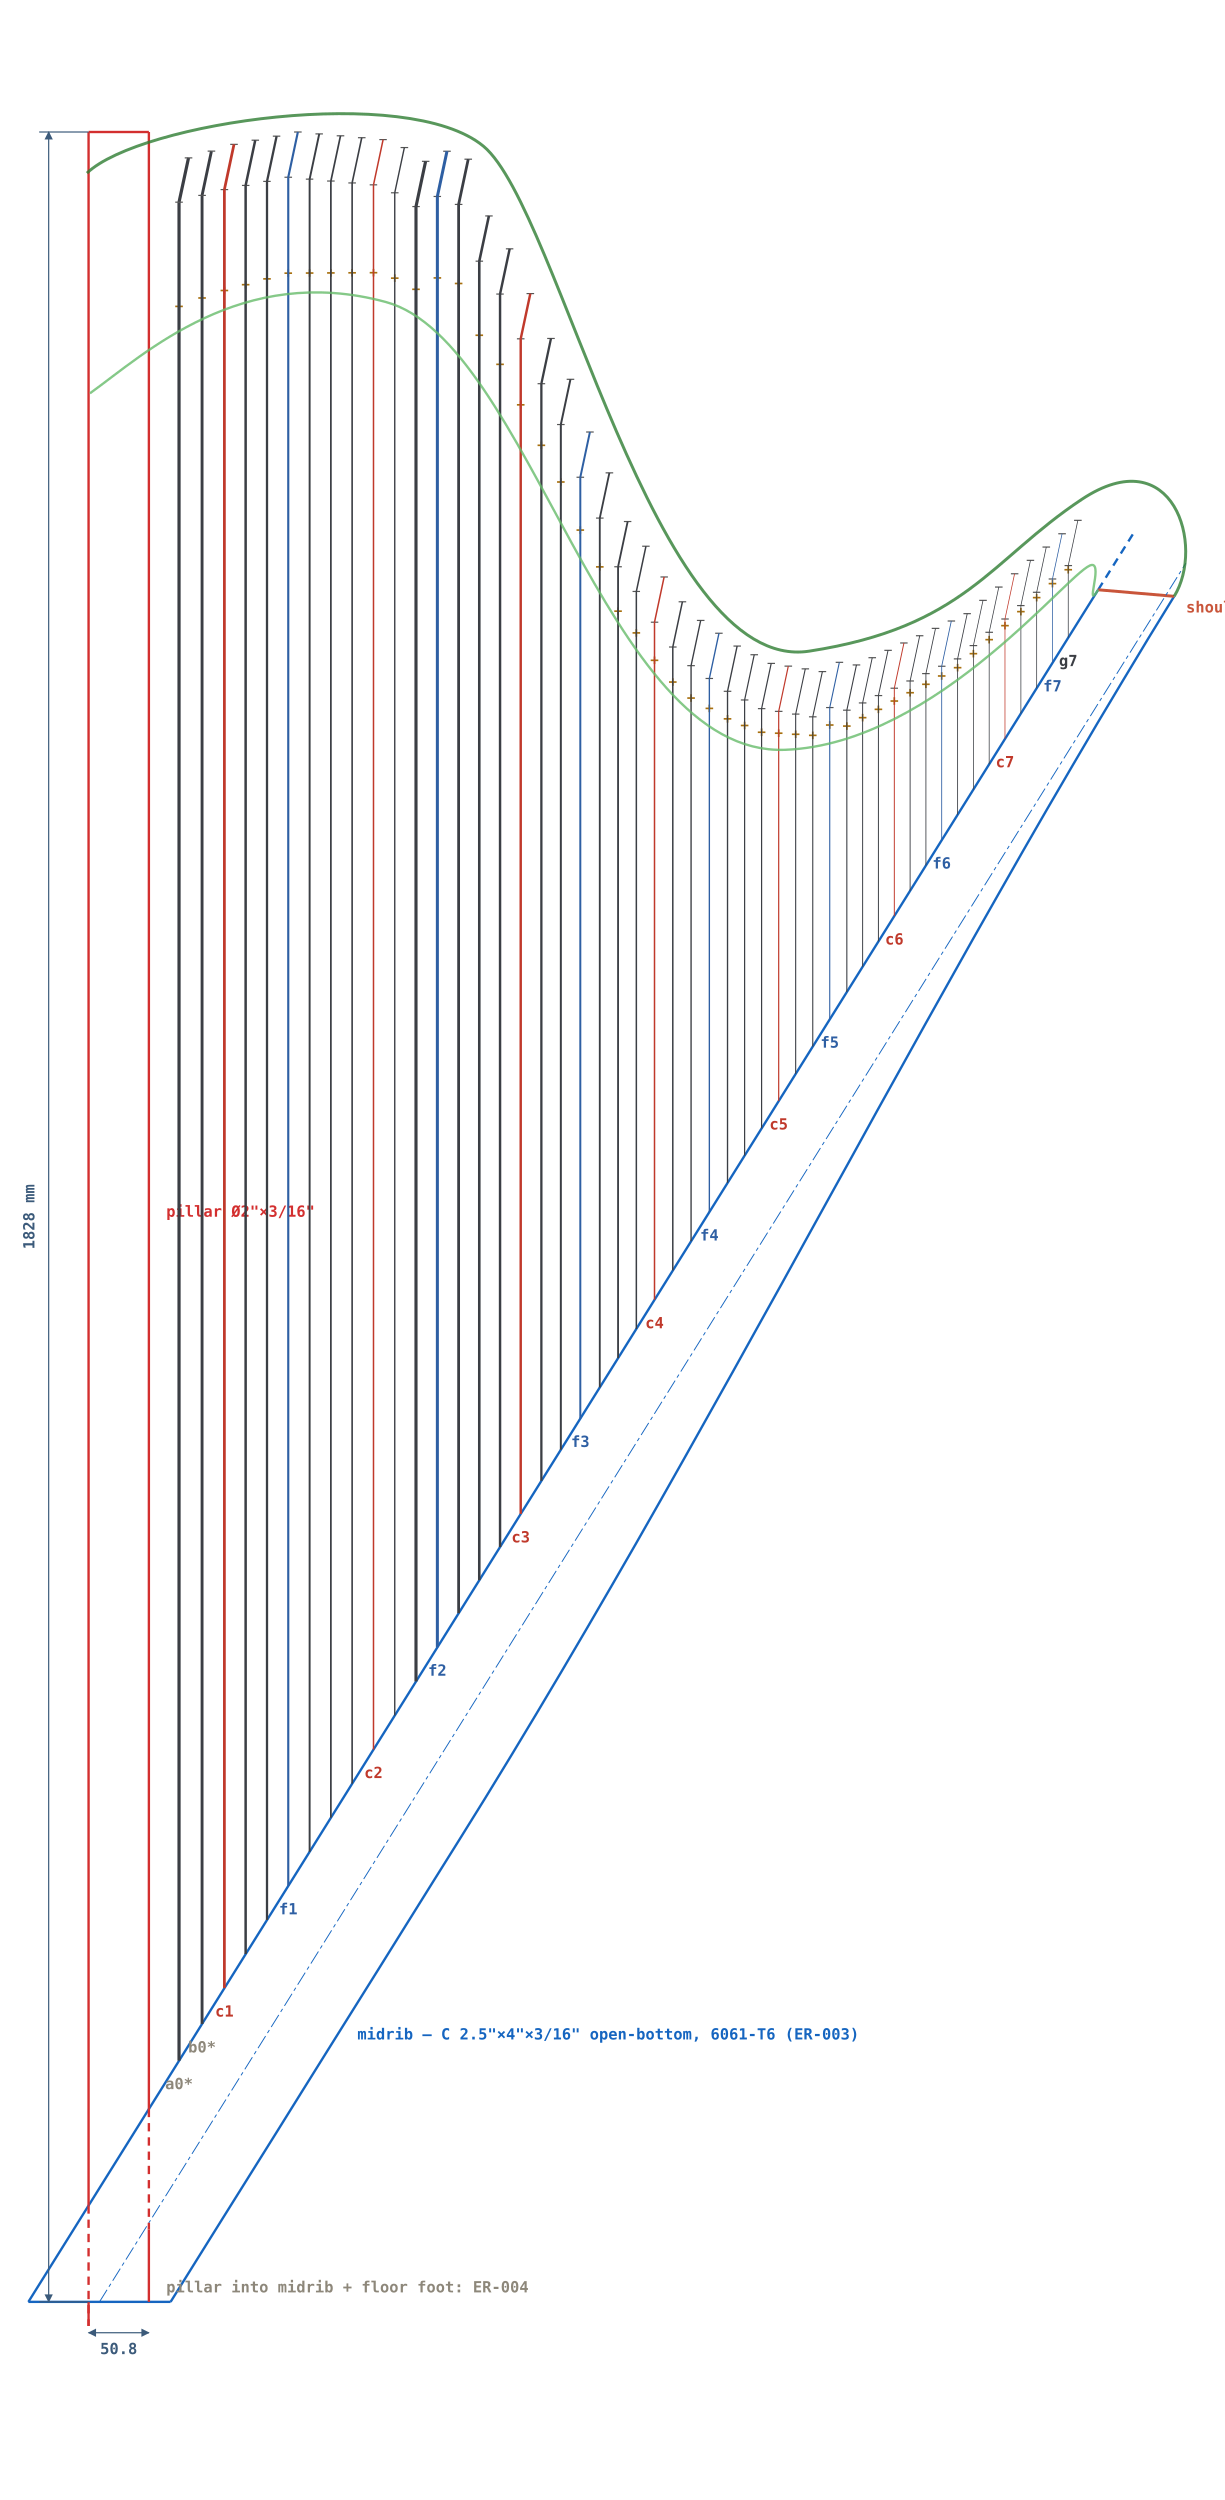
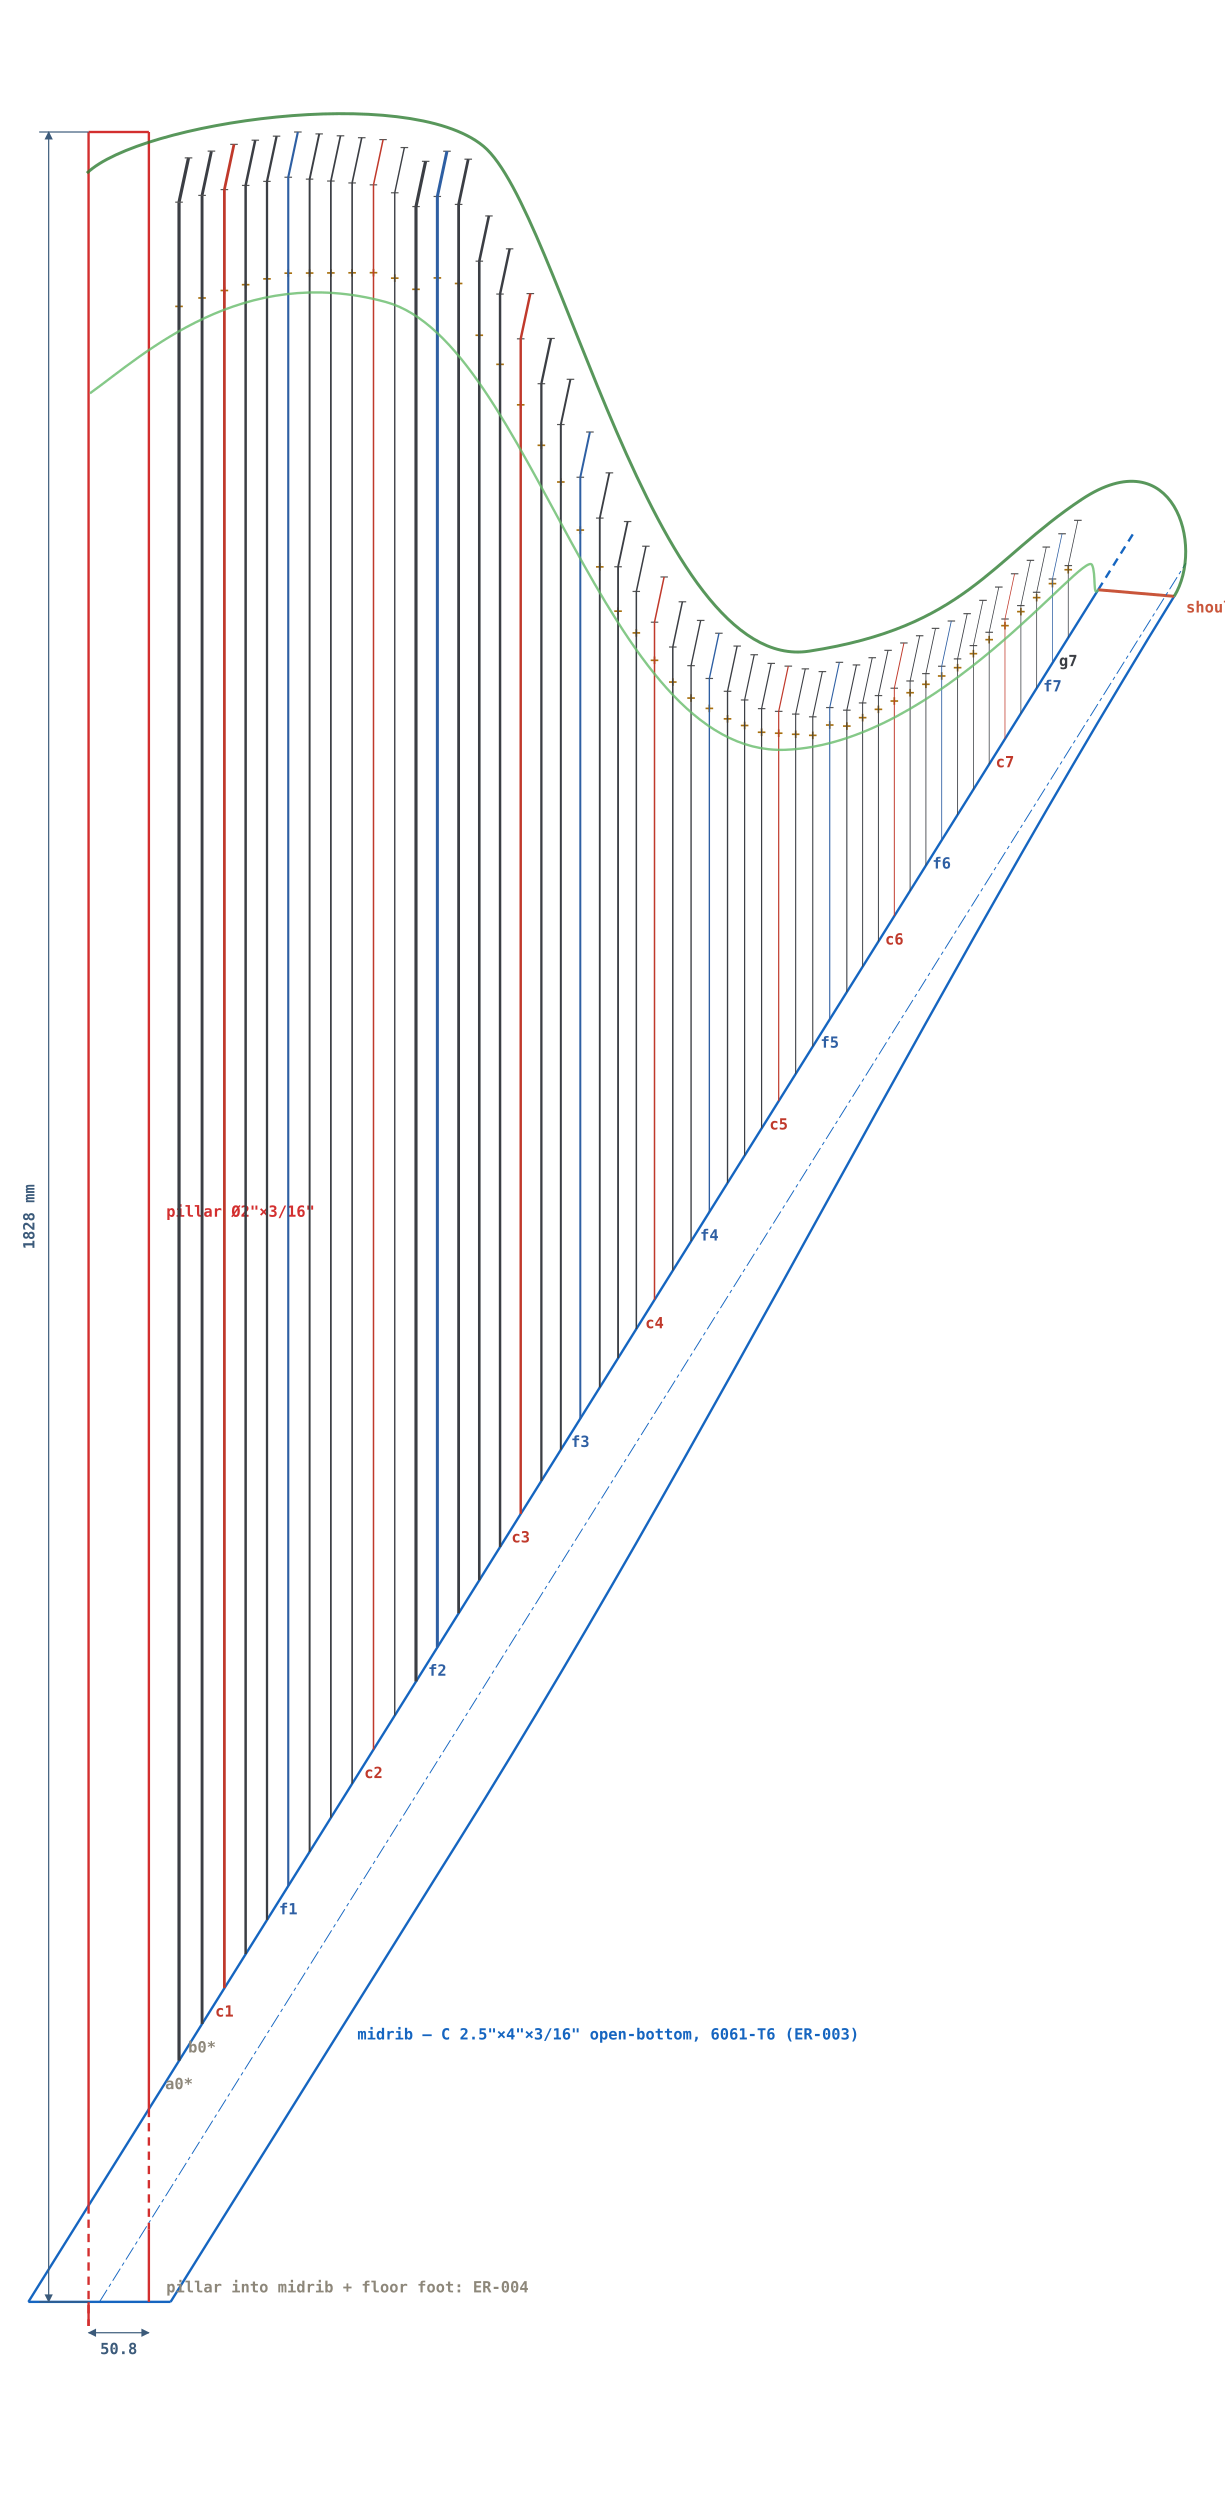
<svg xmlns="http://www.w3.org/2000/svg" width="942mm" height="1924mm" viewBox="65 0 1031 1924">
  <style>.nl{font-size:13px;font-weight:700;font-family:ui-monospace,Menlo,Consolas,monospace}</style>
  <defs>
    <marker id="arr" viewBox="0 0 10 10" refX="9" refY="5" markerWidth="7" markerHeight="7" orient="auto-start-reverse">
      <path d="M0 0 L10 5 L0 10 z" fill="#3b5a7a" />
    </marker>
  </defs>
  <line x1="88.9" y1="1848.0" x2="990.0" y2="405.9" stroke="#1565c0" stroke-width="2" />
  <line x1="990.0" y1="405.9" x2="1020.7" y2="356.7" stroke="#1565c0" stroke-width="2" stroke-dasharray="7 5" />
  <path d="M 208.7 1848.0 L 230.7 1812.7 L 252.8 1777.3 L 274.9 1742.0 L 297.0 1706.7 L 319.0 1671.4 L 341.1 1636.0 L 363.2 1600.7 L 385.3 1565.4 L 407.3 1530.1 L 429.4 1494.7 L 451.5 1459.4 L 473.5 1424.0 L 495.2 1388.5 L 516.7 1352.8 L 538.0 1317.0 L 559.1 1281.1 L 580.1 1245.0 L 600.9 1208.9 L 621.5 1172.7 L 642.0 1136.4 L 662.4 1100.0 L 682.8 1063.6 L 703.0 1027.2 L 723.3 990.7 L 743.4 954.2 L 763.6 917.6 L 783.8 881.1 L 803.9 844.6 L 824.2 808.1 L 844.4 771.7 L 864.8 735.3 L 885.2 698.9 L 905.8 662.6 L 926.4 626.4 L 947.2 590.3 L 968.2 554.3 L 989.3 518.4 L 1010.7 482.6 L 1032.2 446.9 L 1054.0 411.4" fill="none" stroke="#1565c0" stroke-width="2" />
  <line x1="990.0" y1="405.9" x2="1054.0" y2="411.4" stroke="#c9553a" stroke-width="2.5" />
  <text x="1064" y="425" class="nl" fill="#c9553a">shoulder weld</text>
  <text x="1102" y="437" class="nl" fill="#1565c0">shoulder lap: ER-005</text>
  <line x1="88.9" y1="1848.0" x2="208.7" y2="1848.0" stroke="#1565c0" stroke-width="2" />
  <line x1="148.8" y1="1848.0" x2="1063.8" y2="383.6" stroke="#1565c0" stroke-width="0.8" stroke-dasharray="12 3 3 3" />
  <text x="366" y="1627" class="nl" fill="#1565c0">midrib — C 2.5"×4"×3/16" open-bottom, 6061-T6 (ER-003)</text>
  <line x1="139.6" y1="20.3" x2="139.6" y2="1766.7" stroke="#d32f2f" stroke-width="2" />
  <line x1="139.6" y1="1766.7" x2="139.6" y2="1868.3" stroke="#d32f2f" stroke-width="2" stroke-dasharray="7 5" />
  <line x1="139.6" y1="1868.3" x2="139.6" y2="1848.0" stroke="#d32f2f" stroke-width="2" />
  <line x1="190.4" y1="20.3" x2="190.4" y2="1685.4" stroke="#d32f2f" stroke-width="2" />
  <line x1="190.4" y1="1685.4" x2="190.4" y2="1787.0" stroke="#d32f2f" stroke-width="2" stroke-dasharray="7 5" />
  <line x1="190.4" y1="1787.0" x2="190.4" y2="1848.0" stroke="#d32f2f" stroke-width="2" />
  <line x1="139.6" y1="20.3" x2="190.4" y2="20.3" stroke="#d32f2f" stroke-width="2" />
  <text x="205" y="934" class="nl" fill="#d32f2f">pillar Ø2"×3/16"</text>
  <text x="205" y="1840" class="nl" fill="#8d877a">pillar into midrib + floor foot: ER-004</text>
  <g stroke="#3b5a7a" stroke-width="1" fill="none">
    <line x1="106" y1="20.3" x2="106" y2="1848.0" marker-start="url(#arr)" marker-end="url(#arr)" />
    <line x1="98" y1="20.3" x2="139.6" y2="20.3" />
    <line x1="98" y1="1848.0" x2="139.6" y2="1848.0" />
  </g>
  <text x="94" y="934" class="nl" fill="#3b5a7a" text-anchor="middle" transform="rotate(-90 94 934)">1828 mm</text>
  <g stroke="#3b5a7a" stroke-width="1" fill="none">
    <line x1="139.6" y1="1874.0" x2="190.4" y2="1874.0" marker-start="url(#arr)" marker-end="url(#arr)" />
  </g>
  <text x="165" y="1892" class="nl" fill="#3b5a7a" text-anchor="middle">50.8</text>
  <g stroke="#555" stroke-width="1.0" fill="none">
    <line x1="250.8" y1="68.8" x2="257.2" y2="68.8" />
    <line x1="258.9" y1="30.7" x2="265.3" y2="30.7" />
    <line x1="268.8" y1="65.3" x2="275.1" y2="65.3" />
    <line x1="276.9" y1="27.2" x2="283.2" y2="27.2" />
    <line x1="286.7" y1="61.9" x2="293.0" y2="61.9" />
    <line x1="294.8" y1="23.8" x2="301.1" y2="23.8" />
    <line x1="304.6" y1="58.4" x2="311.0" y2="58.4" />
    <line x1="312.7" y1="20.3" x2="319.1" y2="20.3" />
    <line x1="322.6" y1="60.0" x2="328.9" y2="60.0" />
    <line x1="330.7" y1="21.9" x2="337.0" y2="21.9" />
    <line x1="340.5" y1="61.6" x2="346.9" y2="61.6" />
    <line x1="348.6" y1="23.5" x2="355.0" y2="23.5" />
    <line x1="358.4" y1="63.2" x2="364.8" y2="63.2" />
    <line x1="366.5" y1="25.1" x2="372.9" y2="25.1" />
    <line x1="376.4" y1="64.8" x2="382.7" y2="64.8" />
    <line x1="384.5" y1="26.7" x2="390.8" y2="26.7" />
    <line x1="394.3" y1="71.5" x2="400.7" y2="71.5" />
    <line x1="402.4" y1="33.4" x2="408.8" y2="33.4" />
    <line x1="412.3" y1="83.1" x2="418.6" y2="83.1" />
    <line x1="420.4" y1="45.0" x2="426.7" y2="45.0" />
    <line x1="430.2" y1="74.6" x2="436.5" y2="74.6" />
    <line x1="438.3" y1="36.5" x2="444.7" y2="36.5" />
    <line x1="448.1" y1="81.3" x2="454.5" y2="81.3" />
    <line x1="456.2" y1="43.2" x2="462.6" y2="43.2" />
    <line x1="465.6" y1="129.1" x2="471.9" y2="129.1" />
    <line x1="473.7" y1="91.0" x2="480.0" y2="91.0" />
    <line x1="483.0" y1="156.8" x2="489.3" y2="156.8" />
    <line x1="491.1" y1="118.7" x2="497.4" y2="118.7" />
    <line x1="500.4" y1="194.5" x2="506.8" y2="194.5" />
    <line x1="508.5" y1="156.4" x2="514.9" y2="156.4" />
    <line x1="517.8" y1="232.3" x2="524.2" y2="232.3" />
    <line x1="525.9" y1="194.2" x2="532.3" y2="194.2" />
    <line x1="534.2" y1="266.7" x2="540.6" y2="266.7" />
    <line x1="542.3" y1="228.6" x2="548.7" y2="228.6" />
    <line x1="550.6" y1="311.1" x2="557.0" y2="311.1" />
    <line x1="558.7" y1="273.0" x2="565.1" y2="273.0" />
    <line x1="567.0" y1="345.5" x2="573.4" y2="345.5" />
    <line x1="575.1" y1="307.4" x2="581.5" y2="307.4" />
    <line x1="582.4" y1="386.5" x2="588.8" y2="386.5" />
    <line x1="590.5" y1="348.4" x2="596.8" y2="348.4" />
    <line x1="597.8" y1="407.3" x2="604.1" y2="407.3" />
    <line x1="605.9" y1="369.2" x2="612.2" y2="369.2" />
    <line x1="613.2" y1="433.2" x2="619.5" y2="433.2" />
    <line x1="621.3" y1="395.1" x2="627.6" y2="395.1" />
    <line x1="628.5" y1="454.1" x2="634.9" y2="454.1" />
    <line x1="636.6" y1="416.0" x2="643.0" y2="416.0" />
    <line x1="643.9" y1="469.8" x2="650.3" y2="469.8" />
    <line x1="652.0" y1="431.7" x2="658.4" y2="431.7" />
    <line x1="659.3" y1="480.6" x2="665.6" y2="480.6" />
    <line x1="667.4" y1="442.5" x2="673.7" y2="442.5" />
    <line x1="674.6" y1="491.4" x2="681.0" y2="491.4" />
    <line x1="682.8" y1="453.3" x2="689.1" y2="453.3" />
    <line x1="689.0" y1="498.7" x2="695.4" y2="498.7" />
    <line x1="697.1" y1="460.6" x2="703.5" y2="460.6" />
    <line x1="703.4" y1="506.0" x2="709.7" y2="506.0" />
    <line x1="711.5" y1="467.9" x2="717.8" y2="467.9" />
    <line x1="717.7" y1="508.3" x2="724.1" y2="508.3" />
    <line x1="725.8" y1="470.2" x2="732.2" y2="470.2" />
    <line x1="732.1" y1="510.6" x2="738.4" y2="510.6" />
    <line x1="740.2" y1="472.5" x2="746.5" y2="472.5" />
    <line x1="746.4" y1="512.9" x2="752.8" y2="512.9" />
    <line x1="754.5" y1="474.8" x2="760.9" y2="474.8" />
    <line x1="760.8" y1="505.1" x2="767.1" y2="505.1" />
    <line x1="768.9" y1="467.0" x2="775.2" y2="467.0" />
    <line x1="775.1" y1="507.3" x2="781.5" y2="507.3" />
    <line x1="783.2" y1="469.2" x2="789.6" y2="469.2" />
    <line x1="788.4" y1="501.2" x2="794.8" y2="501.2" />
    <line x1="796.5" y1="463.1" x2="802.9" y2="463.1" />
    <line x1="801.8" y1="495.0" x2="808.1" y2="495.0" />
    <line x1="809.9" y1="456.9" x2="816.2" y2="456.9" />
    <line x1="815.1" y1="488.8" x2="821.4" y2="488.8" />
    <line x1="823.2" y1="450.7" x2="829.5" y2="450.7" />
    <line x1="828.4" y1="482.7" x2="834.8" y2="482.7" />
    <line x1="836.5" y1="444.6" x2="842.8" y2="444.6" />
    <line x1="841.7" y1="476.5" x2="848.1" y2="476.5" />
    <line x1="849.8" y1="438.4" x2="856.2" y2="438.4" />
    <line x1="855.1" y1="470.3" x2="861.4" y2="470.3" />
    <line x1="863.2" y1="432.2" x2="869.5" y2="432.2" />
    <line x1="868.4" y1="464.1" x2="874.7" y2="464.1" />
    <line x1="876.5" y1="426.0" x2="882.8" y2="426.0" />
    <line x1="881.7" y1="452.9" x2="888.1" y2="452.9" />
    <line x1="889.8" y1="414.8" x2="896.2" y2="414.8" />
    <line x1="895.0" y1="441.7" x2="901.4" y2="441.7" />
    <line x1="903.1" y1="403.6" x2="909.5" y2="403.6" />
    <line x1="908.4" y1="430.5" x2="914.7" y2="430.5" />
    <line x1="916.5" y1="392.4" x2="922.8" y2="392.4" />
    <line x1="921.7" y1="419.2" x2="928.0" y2="419.2" />
    <line x1="929.8" y1="381.1" x2="936.1" y2="381.1" />
    <line x1="935.0" y1="408.0" x2="941.3" y2="408.0" />
    <line x1="943.1" y1="369.9" x2="949.5" y2="369.9" />
    <line x1="948.3" y1="396.8" x2="954.7" y2="396.8" />
    <line x1="956.4" y1="358.7" x2="962.8" y2="358.7" />
    <line x1="961.7" y1="385.5" x2="968.0" y2="385.5" />
    <line x1="969.7" y1="347.4" x2="976.1" y2="347.4" />
  </g>
  <line x1="254.0" y1="68.8" x2="262.1" y2="30.7" stroke="#c0392b" stroke-width="2.311" />
  <line x1="271.9" y1="65.3" x2="280.0" y2="27.2" stroke="#3b3e44" stroke-width="2.108" />
  <line x1="289.9" y1="61.9" x2="298.0" y2="23.8" stroke="#3b3e44" stroke-width="1.930" />
  <line x1="307.8" y1="58.4" x2="315.9" y2="20.3" stroke="#2e5fa3" stroke-width="1.803" />
  <line x1="325.8" y1="60.0" x2="333.9" y2="21.9" stroke="#3b3e44" stroke-width="1.626" />
  <line x1="343.7" y1="61.6" x2="351.8" y2="23.5" stroke="#3b3e44" stroke-width="1.448" />
  <line x1="361.6" y1="63.2" x2="369.7" y2="25.1" stroke="#3b3e44" stroke-width="1.372" />
  <line x1="379.6" y1="64.8" x2="387.7" y2="26.7" stroke="#c0392b" stroke-width="1.270" />
  <line x1="397.5" y1="71.5" x2="405.6" y2="33.4" stroke="#3b3e44" stroke-width="1.168" />
  <line x1="415.4" y1="83.1" x2="423.5" y2="45.0" stroke="#3b3e44" stroke-width="2.642" />
  <line x1="433.4" y1="74.6" x2="441.5" y2="36.5" stroke="#2e5fa3" stroke-width="2.540" />
  <line x1="451.3" y1="81.3" x2="459.4" y2="43.2" stroke="#3b3e44" stroke-width="2.337" />
  <line x1="468.7" y1="129.1" x2="476.8" y2="91.0" stroke="#3b3e44" stroke-width="2.184" />
  <line x1="486.2" y1="156.8" x2="494.3" y2="118.7" stroke="#3b3e44" stroke-width="2.057" />
  <line x1="503.6" y1="194.5" x2="511.7" y2="156.4" stroke="#c0392b" stroke-width="2.057" />
  <line x1="521.0" y1="232.3" x2="529.1" y2="194.2" stroke="#3b3e44" stroke-width="1.930" />
  <line x1="537.4" y1="266.7" x2="545.5" y2="228.6" stroke="#3b3e44" stroke-width="1.676" />
  <line x1="553.8" y1="311.1" x2="561.9" y2="273.0" stroke="#2e5fa3" stroke-width="1.676" />
  <line x1="570.2" y1="345.5" x2="578.3" y2="307.4" stroke="#3b3e44" stroke-width="1.549" />
  <line x1="585.6" y1="386.5" x2="593.7" y2="348.4" stroke="#3b3e44" stroke-width="1.549" />
  <line x1="601.0" y1="407.3" x2="609.1" y2="369.2" stroke="#3b3e44" stroke-width="1.270" />
  <line x1="616.3" y1="433.2" x2="624.4" y2="395.1" stroke="#c0392b" stroke-width="1.270" />
  <line x1="631.7" y1="454.1" x2="639.8" y2="416.0" stroke="#3b3e44" stroke-width="1.270" />
  <line x1="647.1" y1="469.8" x2="655.2" y2="431.7" stroke="#3b3e44" stroke-width="1.143" />
  <line x1="662.5" y1="480.6" x2="670.6" y2="442.5" stroke="#2e5fa3" stroke-width="1.143" />
  <line x1="677.8" y1="491.4" x2="685.9" y2="453.3" stroke="#3b3e44" stroke-width="1.143" />
  <line x1="692.2" y1="498.7" x2="700.3" y2="460.6" stroke="#3b3e44" stroke-width="1.016" />
  <line x1="706.5" y1="506.0" x2="714.6" y2="467.9" stroke="#3b3e44" stroke-width="1.016" />
  <line x1="720.9" y1="508.3" x2="729.0" y2="470.2" stroke="#c0392b" stroke-width="1.016" />
  <line x1="735.2" y1="510.6" x2="743.3" y2="472.5" stroke="#3b3e44" stroke-width="0.914" />
  <line x1="749.6" y1="512.9" x2="757.7" y2="474.8" stroke="#3b3e44" stroke-width="0.914" />
  <line x1="763.9" y1="505.1" x2="772.0" y2="467.0" stroke="#2e5fa3" stroke-width="0.914" />
  <line x1="778.3" y1="507.3" x2="786.4" y2="469.2" stroke="#3b3e44" stroke-width="0.914" />
  <line x1="791.6" y1="501.2" x2="799.7" y2="463.1" stroke="#3b3e44" stroke-width="0.813" />
  <line x1="804.9" y1="495.0" x2="813.0" y2="456.9" stroke="#3b3e44" stroke-width="0.813" />
  <line x1="818.3" y1="488.8" x2="826.4" y2="450.7" stroke="#c0392b" stroke-width="0.813" />
  <line x1="831.6" y1="482.7" x2="839.7" y2="444.6" stroke="#3b3e44" stroke-width="0.762" />
  <line x1="844.9" y1="476.5" x2="853.0" y2="438.4" stroke="#3b3e44" stroke-width="0.711" />
  <line x1="858.2" y1="470.3" x2="866.3" y2="432.2" stroke="#2e5fa3" stroke-width="0.711" />
  <line x1="871.6" y1="464.1" x2="879.7" y2="426.0" stroke="#3b3e44" stroke-width="0.711" />
  <line x1="884.9" y1="452.9" x2="893.0" y2="414.8" stroke="#3b3e44" stroke-width="0.635" />
  <line x1="898.2" y1="441.7" x2="906.3" y2="403.6" stroke="#3b3e44" stroke-width="0.635" />
  <line x1="911.5" y1="430.5" x2="919.6" y2="392.4" stroke="#c0392b" stroke-width="0.635" />
  <line x1="924.9" y1="419.2" x2="933.0" y2="381.1" stroke="#3b3e44" stroke-width="0.635" />
  <line x1="938.2" y1="408.0" x2="946.3" y2="369.9" stroke="#3b3e44" stroke-width="0.635" />
  <line x1="951.5" y1="396.8" x2="959.6" y2="358.7" stroke="#2e5fa3" stroke-width="0.635" />
  <line x1="964.8" y1="385.5" x2="972.9" y2="347.4" stroke="#3b3e44" stroke-width="0.635" />
  <g stroke="#a8700f" stroke-width="1.4">
    <line x1="250.8" y1="153.8" x2="257.2" y2="153.8" />
    <line x1="254.0" y1="150.6" x2="254.0" y2="157.0" />
  </g>
  <g stroke="#a8700f" stroke-width="1.4">
    <line x1="268.7" y1="148.9" x2="275.1" y2="148.9" />
    <line x1="271.9" y1="145.7" x2="271.9" y2="152.1" />
  </g>
  <g stroke="#a8700f" stroke-width="1.4">
    <line x1="286.7" y1="144.0" x2="293.1" y2="144.0" />
    <line x1="289.9" y1="140.8" x2="289.9" y2="147.2" />
  </g>
  <g stroke="#a8700f" stroke-width="1.4">
    <line x1="304.6" y1="139.2" x2="311.0" y2="139.2" />
    <line x1="307.8" y1="136.0" x2="307.8" y2="142.4" />
  </g>
  <g stroke="#a8700f" stroke-width="1.4">
    <line x1="322.6" y1="139.1" x2="329.0" y2="139.1" />
    <line x1="325.8" y1="135.9" x2="325.8" y2="142.3" />
  </g>
  <g stroke="#a8700f" stroke-width="1.4">
    <line x1="340.5" y1="139.0" x2="346.9" y2="139.0" />
    <line x1="343.7" y1="135.8" x2="343.7" y2="142.2" />
  </g>
  <g stroke="#a8700f" stroke-width="1.4">
    <line x1="358.4" y1="138.9" x2="364.8" y2="138.9" />
    <line x1="361.6" y1="135.7" x2="361.6" y2="142.1" />
  </g>
  <g stroke="#a8700f" stroke-width="1.4">
    <line x1="376.4" y1="138.8" x2="382.8" y2="138.8" />
    <line x1="379.6" y1="135.6" x2="379.6" y2="142.0" />
  </g>
  <g stroke="#a8700f" stroke-width="1.4">
    <line x1="394.3" y1="143.4" x2="400.7" y2="143.4" />
    <line x1="397.5" y1="140.2" x2="397.5" y2="146.6" />
  </g>
  <g stroke="#a8700f" stroke-width="1.4">
    <line x1="412.2" y1="152.8" x2="418.6" y2="152.8" />
    <line x1="415.4" y1="149.6" x2="415.4" y2="156.0" />
  </g>
  <g stroke="#a8700f" stroke-width="1.4">
    <line x1="430.2" y1="143.2" x2="436.6" y2="143.2" />
    <line x1="433.4" y1="140.0" x2="433.4" y2="146.4" />
  </g>
  <g stroke="#a8700f" stroke-width="1.4">
    <line x1="448.1" y1="147.9" x2="454.5" y2="147.9" />
    <line x1="451.3" y1="144.7" x2="451.3" y2="151.1" />
  </g>
  <g stroke="#a8700f" stroke-width="1.4">
    <line x1="465.5" y1="191.5" x2="471.9" y2="191.5" />
    <line x1="468.7" y1="188.3" x2="468.7" y2="194.7" />
  </g>
  <g stroke="#a8700f" stroke-width="1.4">
    <line x1="483.0" y1="216.0" x2="489.4" y2="216.0" />
    <line x1="486.2" y1="212.8" x2="486.2" y2="219.2" />
  </g>
  <g stroke="#a8700f" stroke-width="1.4">
    <line x1="500.4" y1="250.1" x2="506.8" y2="250.1" />
    <line x1="503.6" y1="246.9" x2="503.6" y2="253.3" />
  </g>
  <g stroke="#a8700f" stroke-width="1.4">
    <line x1="517.8" y1="284.2" x2="524.2" y2="284.2" />
    <line x1="521.0" y1="281.0" x2="521.0" y2="287.4" />
  </g>
  <g stroke="#a8700f" stroke-width="1.4">
    <line x1="534.2" y1="315.1" x2="540.6" y2="315.1" />
    <line x1="537.4" y1="311.9" x2="537.4" y2="318.3" />
  </g>
  <g stroke="#a8700f" stroke-width="1.4">
    <line x1="550.6" y1="355.6" x2="557.0" y2="355.6" />
    <line x1="553.8" y1="352.4" x2="553.8" y2="358.8" />
  </g>
  <g stroke="#a8700f" stroke-width="1.4">
    <line x1="567.0" y1="386.6" x2="573.4" y2="386.6" />
    <line x1="570.2" y1="383.4" x2="570.2" y2="389.8" />
  </g>
  <g stroke="#a8700f" stroke-width="1.4">
    <line x1="582.4" y1="423.9" x2="588.8" y2="423.9" />
    <line x1="585.6" y1="420.7" x2="585.6" y2="427.1" />
  </g>
  <g stroke="#a8700f" stroke-width="1.4">
    <line x1="597.8" y1="442.2" x2="604.2" y2="442.2" />
    <line x1="601.0" y1="439.0" x2="601.0" y2="445.4" />
  </g>
  <g stroke="#a8700f" stroke-width="1.4">
    <line x1="613.1" y1="465.3" x2="619.5" y2="465.3" />
    <line x1="616.3" y1="462.1" x2="616.3" y2="468.5" />
  </g>
  <g stroke="#a8700f" stroke-width="1.4">
    <line x1="628.5" y1="483.6" x2="634.9" y2="483.6" />
    <line x1="631.7" y1="480.4" x2="631.7" y2="486.8" />
  </g>
  <g stroke="#a8700f" stroke-width="1.4">
    <line x1="643.9" y1="497.1" x2="650.3" y2="497.1" />
    <line x1="647.1" y1="493.9" x2="647.1" y2="500.3" />
  </g>
  <g stroke="#a8700f" stroke-width="1.4">
    <line x1="659.3" y1="505.8" x2="665.7" y2="505.8" />
    <line x1="662.5" y1="502.6" x2="662.5" y2="509.0" />
  </g>
  <g stroke="#a8700f" stroke-width="1.4">
    <line x1="674.6" y1="514.6" x2="681.0" y2="514.6" />
    <line x1="677.8" y1="511.4" x2="677.8" y2="517.8" />
  </g>
  <g stroke="#a8700f" stroke-width="1.4">
    <line x1="689.0" y1="520.2" x2="695.4" y2="520.2" />
    <line x1="692.2" y1="517.0" x2="692.2" y2="523.4" />
  </g>
  <g stroke="#a8700f" stroke-width="1.4">
    <line x1="703.3" y1="525.9" x2="709.7" y2="525.9" />
    <line x1="706.5" y1="522.7" x2="706.5" y2="529.1" />
  </g>
  <g stroke="#a8700f" stroke-width="1.4">
    <line x1="717.7" y1="526.7" x2="724.1" y2="526.7" />
    <line x1="720.9" y1="523.5" x2="720.9" y2="529.9" />
  </g>
  <g stroke="#a8700f" stroke-width="1.4">
    <line x1="732.0" y1="527.6" x2="738.4" y2="527.6" />
    <line x1="735.2" y1="524.4" x2="735.2" y2="530.8" />
  </g>
  <g stroke="#a8700f" stroke-width="1.4">
    <line x1="746.4" y1="528.5" x2="752.8" y2="528.5" />
    <line x1="749.6" y1="525.3" x2="749.6" y2="531.7" />
  </g>
  <g stroke="#a8700f" stroke-width="1.4">
    <line x1="760.7" y1="519.8" x2="767.1" y2="519.8" />
    <line x1="763.9" y1="516.6" x2="763.9" y2="523.0" />
  </g>
  <g stroke="#a8700f" stroke-width="1.4">
    <line x1="775.1" y1="520.7" x2="781.5" y2="520.7" />
    <line x1="778.3" y1="517.5" x2="778.3" y2="523.9" />
  </g>
  <g stroke="#a8700f" stroke-width="1.4">
    <line x1="788.4" y1="513.6" x2="794.8" y2="513.6" />
    <line x1="791.6" y1="510.4" x2="791.6" y2="516.8" />
  </g>
  <g stroke="#a8700f" stroke-width="1.4">
    <line x1="801.7" y1="506.6" x2="808.1" y2="506.6" />
    <line x1="804.9" y1="503.4" x2="804.9" y2="509.8" />
  </g>
  <g stroke="#a8700f" stroke-width="1.4">
    <line x1="815.1" y1="499.6" x2="821.5" y2="499.6" />
    <line x1="818.3" y1="496.4" x2="818.3" y2="502.8" />
  </g>
  <g stroke="#a8700f" stroke-width="1.4">
    <line x1="828.4" y1="492.6" x2="834.8" y2="492.6" />
    <line x1="831.6" y1="489.4" x2="831.6" y2="495.8" />
  </g>
  <g stroke="#a8700f" stroke-width="1.4">
    <line x1="841.7" y1="485.5" x2="848.1" y2="485.5" />
    <line x1="844.9" y1="482.3" x2="844.9" y2="488.7" />
  </g>
  <g stroke="#a8700f" stroke-width="1.4">
    <line x1="855.0" y1="478.5" x2="861.4" y2="478.5" />
    <line x1="858.2" y1="475.3" x2="858.2" y2="481.7" />
  </g>
  <g stroke="#a8700f" stroke-width="1.4">
    <line x1="868.4" y1="471.5" x2="874.8" y2="471.5" />
    <line x1="871.6" y1="468.3" x2="871.6" y2="474.7" />
  </g>
  <g stroke="#a8700f" stroke-width="1.4">
    <line x1="881.7" y1="459.7" x2="888.1" y2="459.7" />
    <line x1="884.9" y1="456.5" x2="884.9" y2="462.9" />
  </g>
  <g stroke="#a8700f" stroke-width="1.4">
    <line x1="895.0" y1="447.9" x2="901.4" y2="447.9" />
    <line x1="898.2" y1="444.7" x2="898.2" y2="451.1" />
  </g>
  <g stroke="#a8700f" stroke-width="1.4">
    <line x1="908.3" y1="436.1" x2="914.7" y2="436.1" />
    <line x1="911.5" y1="432.9" x2="911.5" y2="439.3" />
  </g>
  <g stroke="#a8700f" stroke-width="1.4">
    <line x1="921.7" y1="424.3" x2="928.1" y2="424.3" />
    <line x1="924.9" y1="421.1" x2="924.9" y2="427.5" />
  </g>
  <g stroke="#a8700f" stroke-width="1.4">
    <line x1="935.0" y1="412.5" x2="941.4" y2="412.5" />
    <line x1="938.2" y1="409.3" x2="938.2" y2="415.7" />
  </g>
  <g stroke="#a8700f" stroke-width="1.4">
    <line x1="948.3" y1="400.7" x2="954.7" y2="400.7" />
    <line x1="951.5" y1="397.5" x2="951.5" y2="403.9" />
  </g>
  <g stroke="#a8700f" stroke-width="1.4">
    <line x1="961.6" y1="389.0" x2="968.0" y2="389.0" />
    <line x1="964.8" y1="385.8" x2="964.8" y2="392.2" />
  </g>
  <g stroke="#a8700f" stroke-width="1.4">
    <line x1="232.0" y1="160.1" x2="238.4" y2="160.1" />
    <line x1="235.2" y1="156.9" x2="235.2" y2="163.3" />
  </g>
  <g stroke="#a8700f" stroke-width="1.4">
    <line x1="212.6" y1="167.2" x2="219.0" y2="167.2" />
    <line x1="215.8" y1="164.0" x2="215.8" y2="170.4" />
  </g>
  <line x1="964.8" y1="446.2" x2="964.8" y2="385.5" stroke="#3b3e44" stroke-width="0.635" />
  <text x="964.8" y="470.2" class="nl" fill="#3b3e44" text-anchor="middle">g7</text>
  <line x1="951.5" y1="467.5" x2="951.5" y2="396.8" stroke="#2e5fa3" stroke-width="0.635" />
  <text x="951.5" y="491.5" class="nl" fill="#2e5fa3" text-anchor="middle">f7</text>
  <line x1="938.2" y1="488.8" x2="938.2" y2="408.0" stroke="#3b3e44" stroke-width="0.635" />
  <line x1="924.9" y1="510.1" x2="924.9" y2="419.2" stroke="#3b3e44" stroke-width="0.635" />
  <line x1="911.5" y1="531.4" x2="911.5" y2="430.5" stroke="#c0392b" stroke-width="0.635" />
  <text x="911.5" y="555.4" class="nl" fill="#c0392b" text-anchor="middle">c7</text>
  <line x1="898.2" y1="552.8" x2="898.2" y2="441.7" stroke="#3b3e44" stroke-width="0.635" />
  <line x1="884.9" y1="574.1" x2="884.9" y2="452.9" stroke="#3b3e44" stroke-width="0.635" />
  <line x1="871.6" y1="595.4" x2="871.6" y2="464.1" stroke="#3b3e44" stroke-width="0.711" />
  <line x1="858.2" y1="616.7" x2="858.2" y2="470.3" stroke="#2e5fa3" stroke-width="0.711" />
  <text x="858.2" y="640.7" class="nl" fill="#2e5fa3" text-anchor="middle">f6</text>
  <line x1="844.9" y1="638.1" x2="844.9" y2="476.5" stroke="#3b3e44" stroke-width="0.711" />
  <line x1="831.6" y1="659.4" x2="831.6" y2="482.7" stroke="#3b3e44" stroke-width="0.762" />
  <line x1="818.3" y1="680.7" x2="818.3" y2="488.8" stroke="#c0392b" stroke-width="0.813" />
  <text x="818.3" y="704.7" class="nl" fill="#c0392b" text-anchor="middle">c6</text>
  <line x1="804.9" y1="702.0" x2="804.9" y2="495.0" stroke="#3b3e44" stroke-width="0.813" />
  <line x1="791.6" y1="723.4" x2="791.6" y2="501.2" stroke="#3b3e44" stroke-width="0.813" />
  <line x1="778.3" y1="744.7" x2="778.3" y2="507.3" stroke="#3b3e44" stroke-width="0.914" />
  <line x1="763.9" y1="767.6" x2="763.9" y2="505.1" stroke="#2e5fa3" stroke-width="0.914" />
  <text x="763.9" y="791.6" class="nl" fill="#2e5fa3" text-anchor="middle">f5</text>
  <line x1="749.6" y1="790.6" x2="749.6" y2="512.9" stroke="#3b3e44" stroke-width="0.914" />
  <line x1="735.2" y1="813.6" x2="735.2" y2="510.6" stroke="#3b3e44" stroke-width="0.914" />
  <line x1="720.9" y1="836.5" x2="720.9" y2="508.3" stroke="#c0392b" stroke-width="1.016" />
  <text x="720.9" y="860.5" class="nl" fill="#c0392b" text-anchor="middle">c5</text>
  <line x1="706.5" y1="859.5" x2="706.5" y2="506.0" stroke="#3b3e44" stroke-width="1.016" />
  <line x1="692.2" y1="882.5" x2="692.2" y2="498.7" stroke="#3b3e44" stroke-width="1.016" />
  <line x1="677.8" y1="905.4" x2="677.8" y2="491.4" stroke="#3b3e44" stroke-width="1.143" />
  <line x1="662.5" y1="930.0" x2="662.5" y2="480.6" stroke="#2e5fa3" stroke-width="1.143" />
  <text x="662.5" y="954.0" class="nl" fill="#2e5fa3" text-anchor="middle">f4</text>
  <line x1="647.1" y1="954.6" x2="647.1" y2="469.8" stroke="#3b3e44" stroke-width="1.143" />
  <line x1="631.7" y1="979.2" x2="631.7" y2="454.1" stroke="#3b3e44" stroke-width="1.270" />
  <line x1="616.3" y1="1003.9" x2="616.3" y2="433.2" stroke="#c0392b" stroke-width="1.270" />
  <text x="616.3" y="1027.9" class="nl" fill="#c0392b" text-anchor="middle">c4</text>
  <line x1="601.0" y1="1028.5" x2="601.0" y2="407.3" stroke="#3b3e44" stroke-width="1.270" />
  <line x1="585.6" y1="1053.1" x2="585.6" y2="386.5" stroke="#3b3e44" stroke-width="1.549" />
  <line x1="570.2" y1="1077.7" x2="570.2" y2="345.5" stroke="#3b3e44" stroke-width="1.549" />
  <line x1="553.8" y1="1103.9" x2="553.8" y2="311.1" stroke="#2e5fa3" stroke-width="1.676" />
  <text x="553.8" y="1127.9" class="nl" fill="#2e5fa3" text-anchor="middle">f3</text>
  <line x1="537.4" y1="1130.2" x2="537.4" y2="266.7" stroke="#3b3e44" stroke-width="1.676" />
  <line x1="521.0" y1="1156.4" x2="521.0" y2="232.3" stroke="#3b3e44" stroke-width="1.930" />
  <line x1="503.6" y1="1184.3" x2="503.6" y2="194.5" stroke="#c0392b" stroke-width="2.057" />
  <text x="503.6" y="1208.3" class="nl" fill="#c0392b" text-anchor="middle">c3</text>
  <line x1="486.2" y1="1212.2" x2="486.2" y2="156.8" stroke="#3b3e44" stroke-width="2.057" />
  <line x1="468.7" y1="1240.1" x2="468.7" y2="129.1" stroke="#3b3e44" stroke-width="2.184" />
  <line x1="451.3" y1="1267.9" x2="451.3" y2="81.3" stroke="#3b3e44" stroke-width="2.337" />
  <line x1="433.4" y1="1296.6" x2="433.4" y2="74.6" stroke="#2e5fa3" stroke-width="2.540" />
  <text x="433.4" y="1320.6" class="nl" fill="#2e5fa3" text-anchor="middle">f2</text>
  <line x1="415.4" y1="1325.4" x2="415.4" y2="83.1" stroke="#3b3e44" stroke-width="2.642" />
  <line x1="397.5" y1="1354.1" x2="397.5" y2="71.5" stroke="#3b3e44" stroke-width="1.168" />
  <line x1="379.6" y1="1382.8" x2="379.6" y2="64.8" stroke="#c0392b" stroke-width="1.270" />
  <text x="379.6" y="1406.8" class="nl" fill="#c0392b" text-anchor="middle">c2</text>
  <line x1="361.6" y1="1411.5" x2="361.6" y2="63.2" stroke="#3b3e44" stroke-width="1.372" />
  <line x1="343.7" y1="1440.2" x2="343.7" y2="61.6" stroke="#3b3e44" stroke-width="1.448" />
  <line x1="325.8" y1="1468.9" x2="325.8" y2="60.0" stroke="#3b3e44" stroke-width="1.626" />
  <line x1="307.8" y1="1497.6" x2="307.8" y2="58.4" stroke="#2e5fa3" stroke-width="1.803" />
  <text x="307.8" y="1521.6" class="nl" fill="#2e5fa3" text-anchor="middle">f1</text>
  <line x1="289.9" y1="1526.3" x2="289.9" y2="61.9" stroke="#3b3e44" stroke-width="1.930" />
  <line x1="271.9" y1="1555.0" x2="271.9" y2="65.3" stroke="#3b3e44" stroke-width="2.108" />
  <line x1="254.0" y1="1583.7" x2="254.0" y2="68.8" stroke="#c0392b" stroke-width="2.311" />
  <text x="254.0" y="1607.7" class="nl" fill="#c0392b" text-anchor="middle">c1</text>
  <line x1="235.2" y1="1613.9" x2="235.2" y2="73.7" stroke="#3b3e44" stroke-width="2.426" />
  <line x1="235.2" y1="73.7" x2="243.1" y2="36.4" stroke="#3b3e44" stroke-width="2.426" />
  <g stroke="#555" stroke-width="1.0">
    <line x1="232.0" y1="73.7" x2="238.4" y2="73.7" />
    <line x1="239.9" y1="36.4" x2="246.3" y2="36.4" />
  </g>
  <text x="235.2" y="1637.9" class="nl" fill="#8d877a" text-anchor="middle">b0*</text>
  <line x1="215.8" y1="1644.8" x2="215.8" y2="79.4" stroke="#3b3e44" stroke-width="2.692" />
  <line x1="215.8" y1="79.4" x2="223.8" y2="42.1" stroke="#3b3e44" stroke-width="2.692" />
  <g stroke="#555" stroke-width="1.0">
    <line x1="212.6" y1="79.4" x2="219.0" y2="79.4" />
    <line x1="220.6" y1="42.1" x2="227.0" y2="42.1" />
  </g>
  <text x="215.8" y="1668.8" class="nl" fill="#8d877a" text-anchor="middle">a0*</text>
  <path d="M 138.22,54.935 C 182.636,12.264 408.329,-20.833 472.261,32.301 536.194,85.436 615.437,477.81 746.634,457.583 877.832,437.356 899.005,380.96 976.112,329.784 c 77.107,-51.176 104.101,39.07 77.899,81.654" fill="none" stroke="#2e7d32" stroke-width="2.5" opacity="0.8" />
-   <path d="m 140.746,240.416 c 46.266,-33.248 127.61,-109.938 249.248,-76.925 121.638,33.014 183.857,382.828 336.293,377.194 129.228,-4.776 242.909,-155.441 258.539,-155.713 9.00,-0.43 -6.46,39.56 5.2,20.9" fill="none" stroke="#66bb6a" stroke-width="2.0" opacity="0.8" />
+   <path d="m 140.746,240.416 c 46.266,-33.248 127.61,-109.938 249.248,-76.925 121.638,33.014 183.857,382.828 336.293,377.194 129.228,-4.776 251.789,-169.063 258.539,-155.713 3.60,7.12 0.43,28.53 5.2,20.9" fill="none" stroke="#66bb6a" stroke-width="2.0" opacity="0.8" />
</svg>
